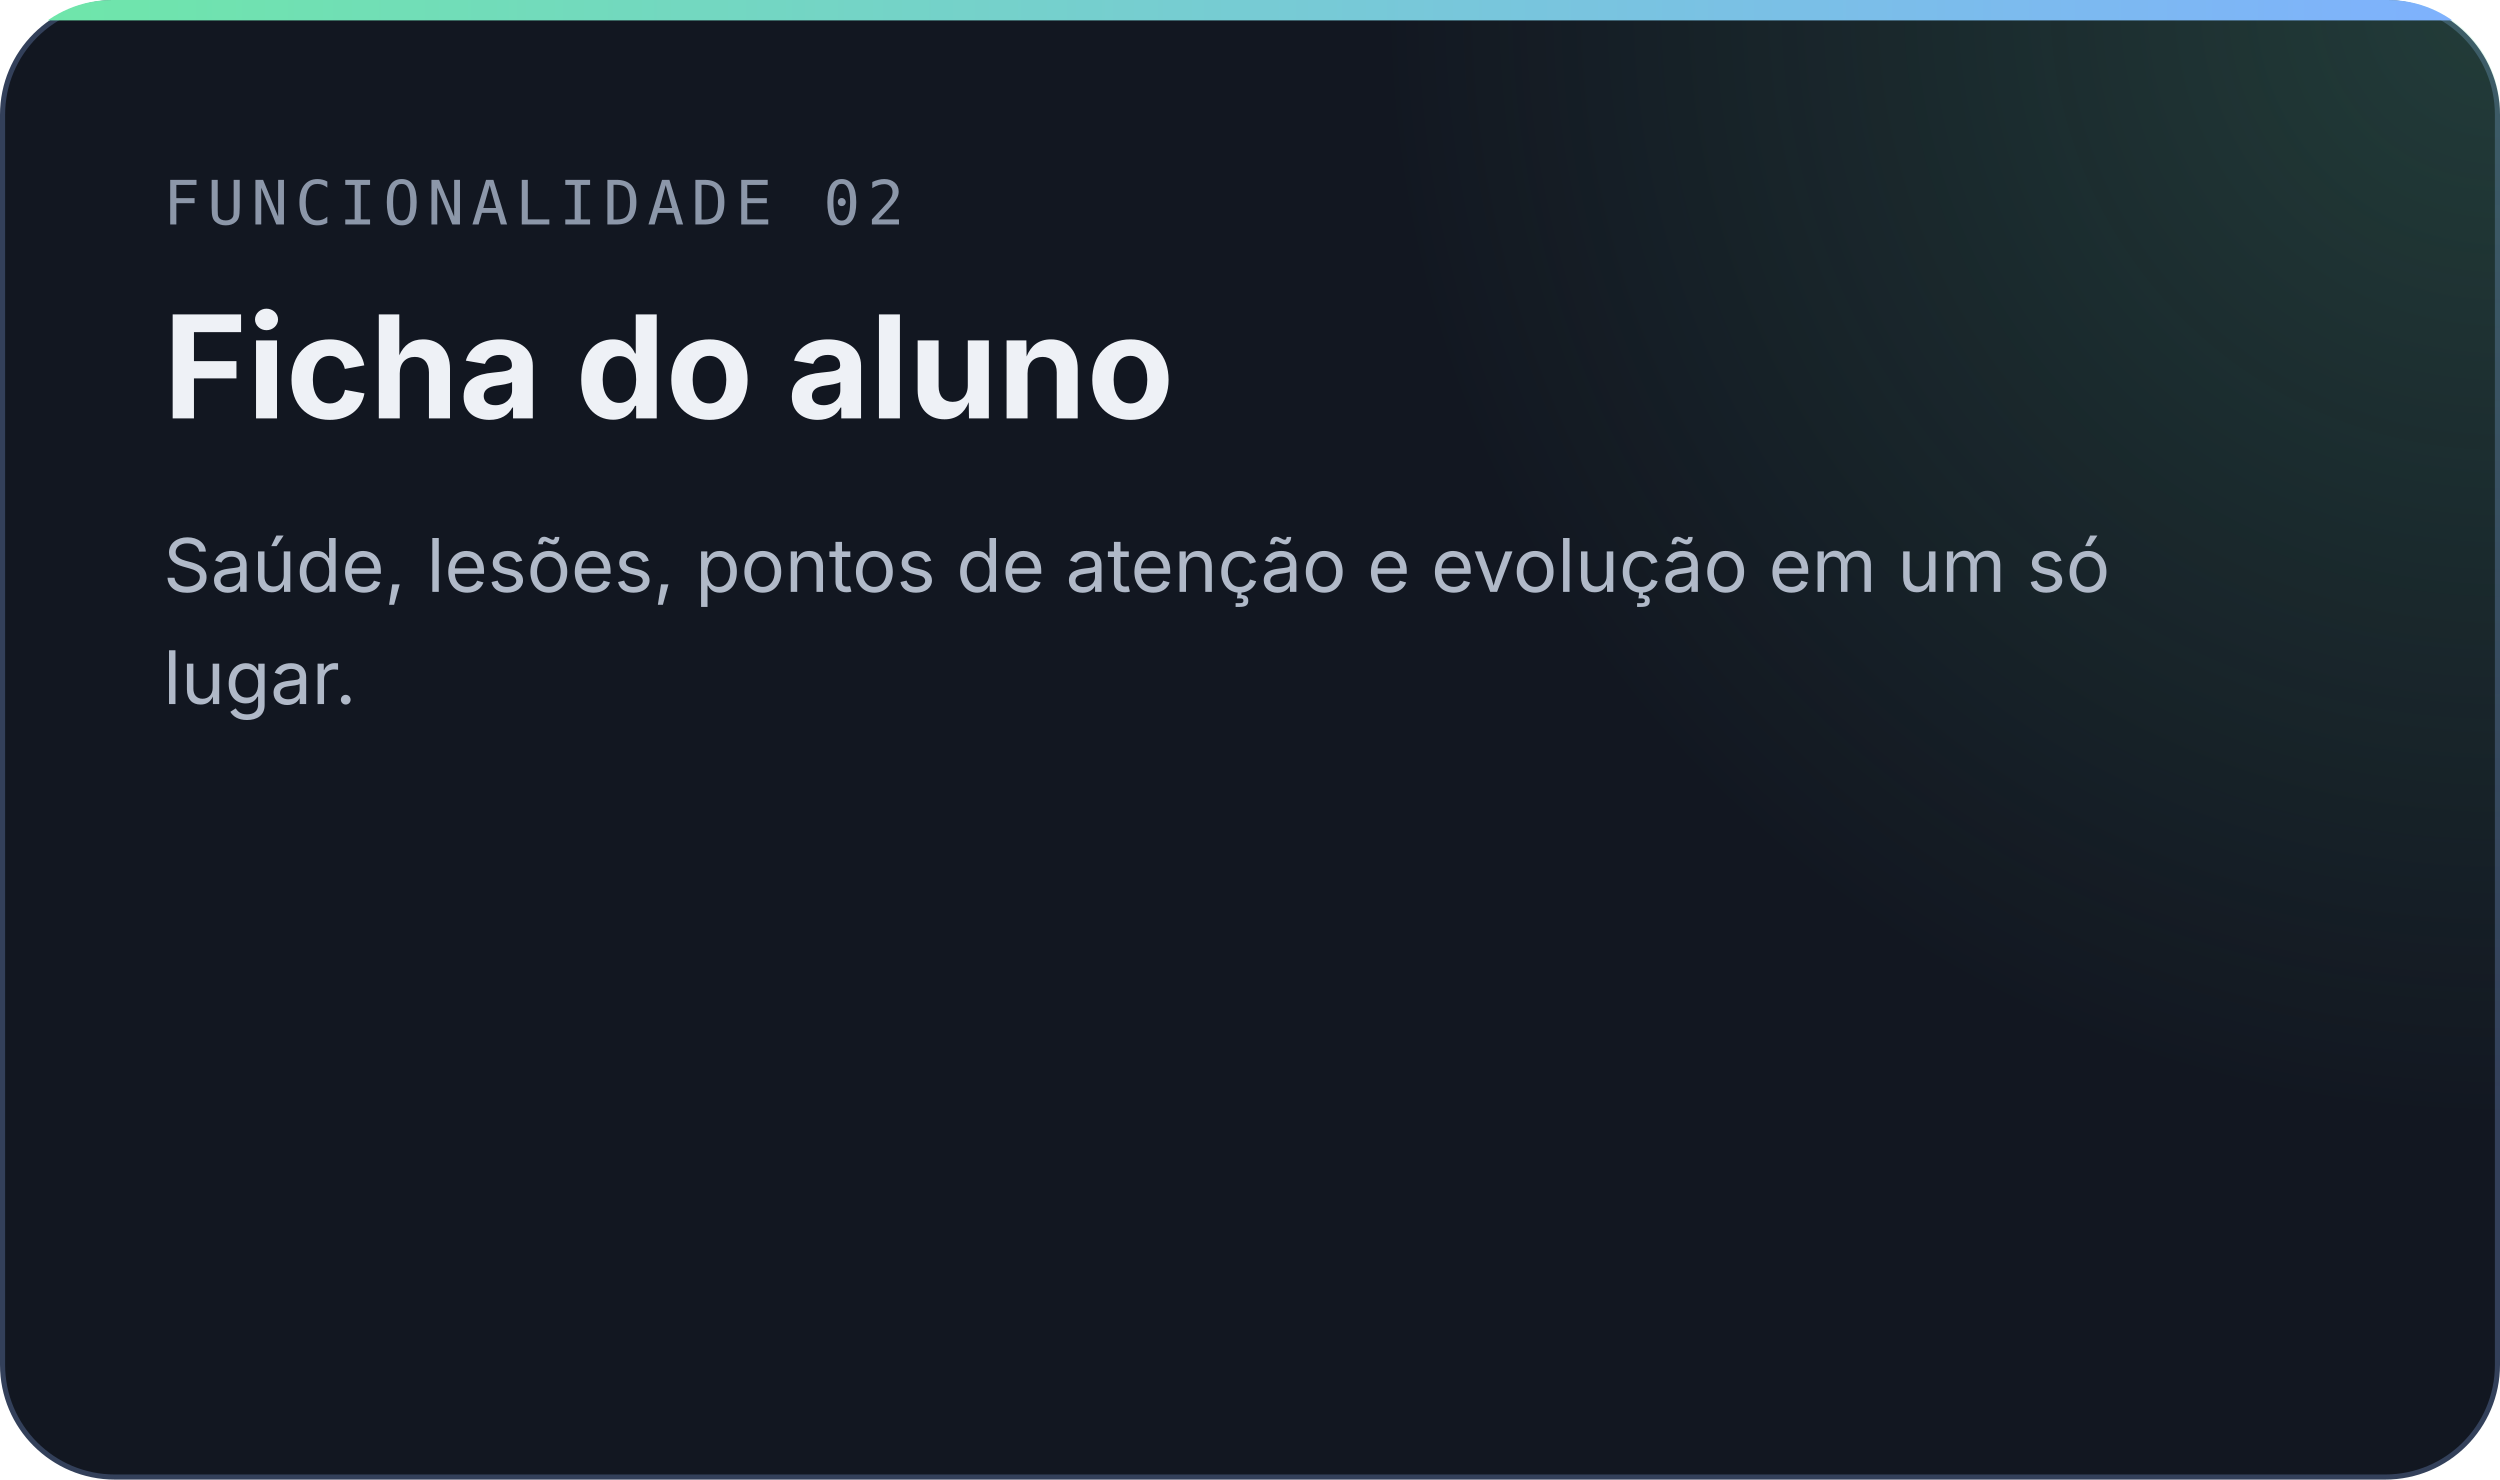
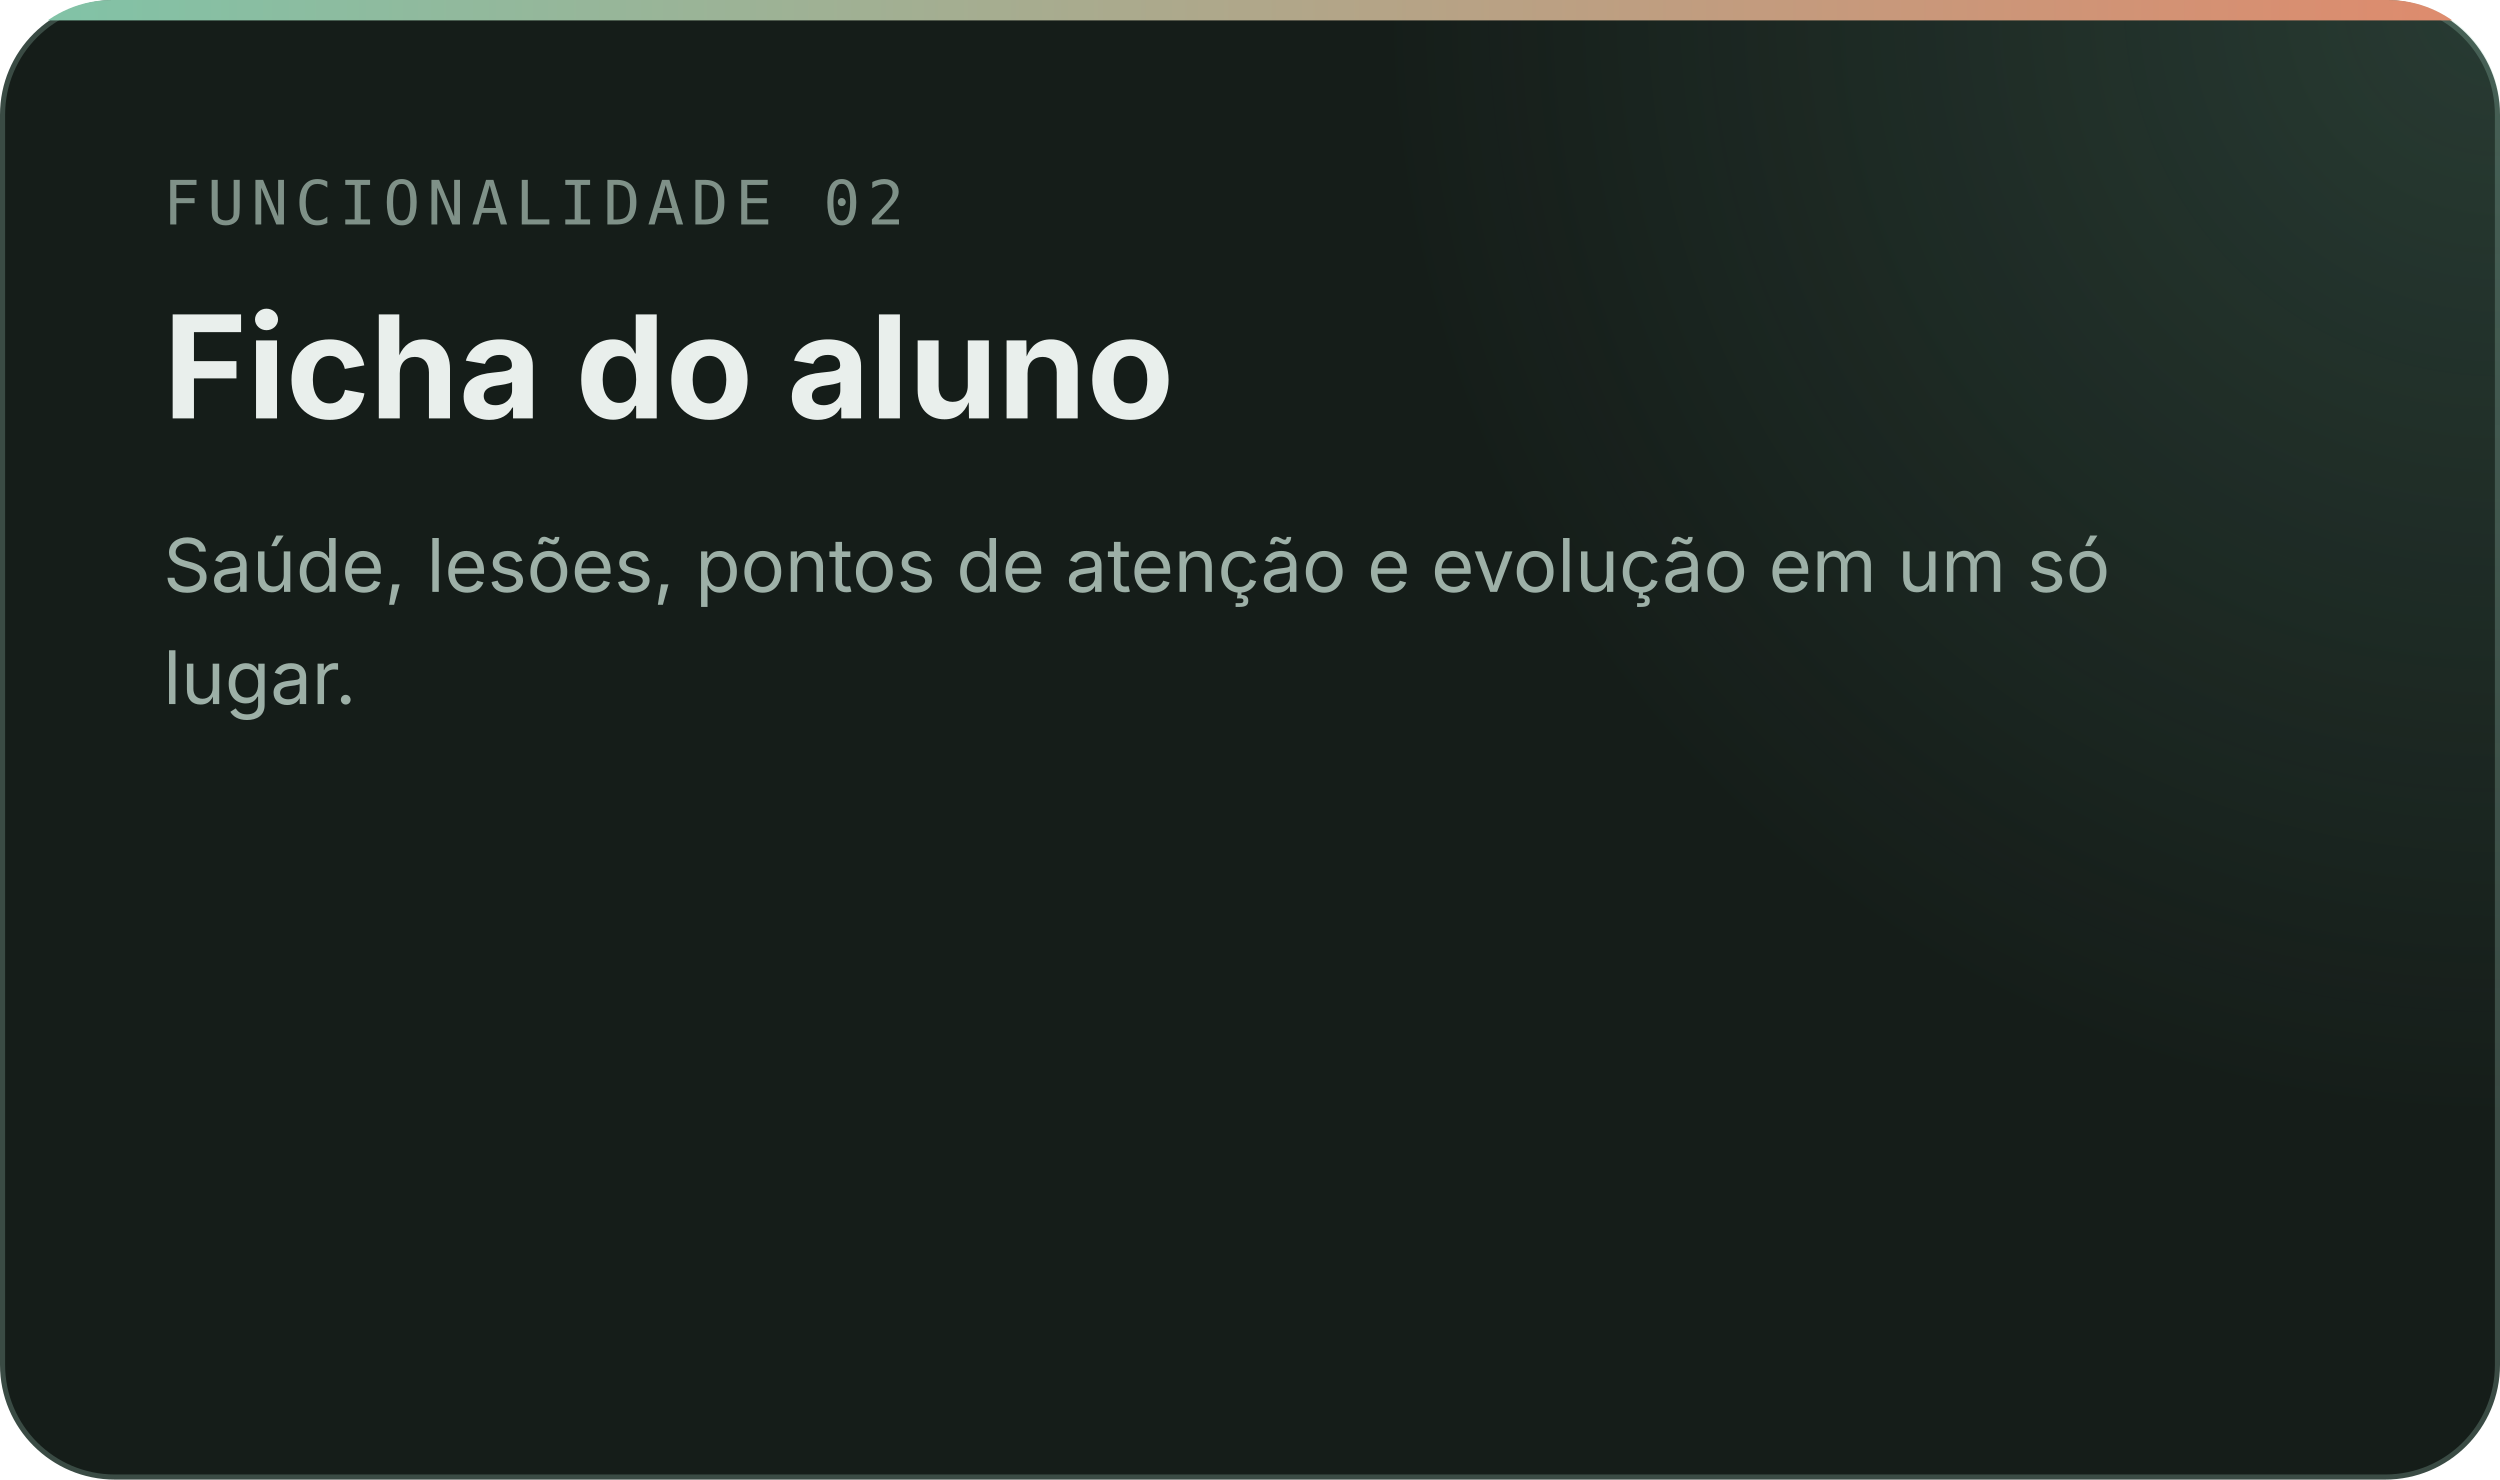
<svg xmlns="http://www.w3.org/2000/svg" width="490" height="290" viewBox="0 0 490 290" role="img" aria-label="Ficha do aluno. Saúde, lesões, pontos de atenção e evolução em um só lugar.">
  <defs>
    <linearGradient id="g" x1="0" y1="0" x2="1" y2="0">
-       <stop offset="0" stop-color="#6ee7a8" />
-       <stop offset="1" stop-color="#7fb0ff" />
+       <stop offset="0" stop-color="#7fc4a8" />
+       <stop offset="1" stop-color="#e08a6c" />
    </linearGradient>
    <radialGradient id="fc" gradientUnits="userSpaceOnUse" cx="490" cy="0" r="220">
-       <stop offset="0" stop-color="#6ee7a8" stop-opacity="0.18" />
-       <stop offset="1" stop-color="#6ee7a8" stop-opacity="0" />
+       <stop offset="0" stop-color="#7fc4a8" stop-opacity="0.18" />
+       <stop offset="1" stop-color="#7fc4a8" stop-opacity="0" />
    </radialGradient>
    <clipPath id="fk">
      <rect width="490" height="290" rx="22" />
    </clipPath>
  </defs>
-   <rect x="0.5" y="0.5" width="489" height="289" rx="22" fill="#121721" stroke="#33405a" />
+   <rect x="0.5" y="0.5" width="489" height="289" rx="22" fill="#151d19" stroke="#3a4b44" />
  <g clip-path="url(#fk)">
    <rect width="490" height="290" fill="url(#fc)" />
    <rect width="490" height="4" fill="url(#g)" />
  </g>
-   <text x="32" y="44" font-family="'JetBrains Mono',Menlo,Consolas,monospace" font-size="12" letter-spacing="1.4" fill="#8c97a9">FUNCIONALIDADE 02</text>
-   <text x="32" y="82" font-family="Inter,'Segoe UI',-apple-system,Helvetica,Arial,sans-serif" font-size="28" font-weight="700" fill="#eef1f6">Ficha do aluno</text>
-   <text x="32" y="116" font-family="Inter,'Segoe UI',-apple-system,Helvetica,Arial,sans-serif" font-size="14.5" fill="#b0b9c8">Saúde, lesões, pontos de atenção e evolução em um só</text>
-   <text x="32" y="138" font-family="Inter,'Segoe UI',-apple-system,Helvetica,Arial,sans-serif" font-size="14.5" fill="#b0b9c8">lugar.</text>
+   <text x="32" y="44" font-family="'JetBrains Mono',Menlo,Consolas,monospace" font-size="12" letter-spacing="1.4" fill="#7f9188">FUNCIONALIDADE 02</text>
+   <text x="32" y="82" font-family="Inter,'Segoe UI',-apple-system,Helvetica,Arial,sans-serif" font-size="28" font-weight="700" fill="#e9efec">Ficha do aluno</text>
+   <text x="32" y="116" font-family="Inter,'Segoe UI',-apple-system,Helvetica,Arial,sans-serif" font-size="14.5" fill="#9db0a7">Saúde, lesões, pontos de atenção e evolução em um só</text>
+   <text x="32" y="138" font-family="Inter,'Segoe UI',-apple-system,Helvetica,Arial,sans-serif" font-size="14.5" fill="#9db0a7">lugar.</text>
</svg>
